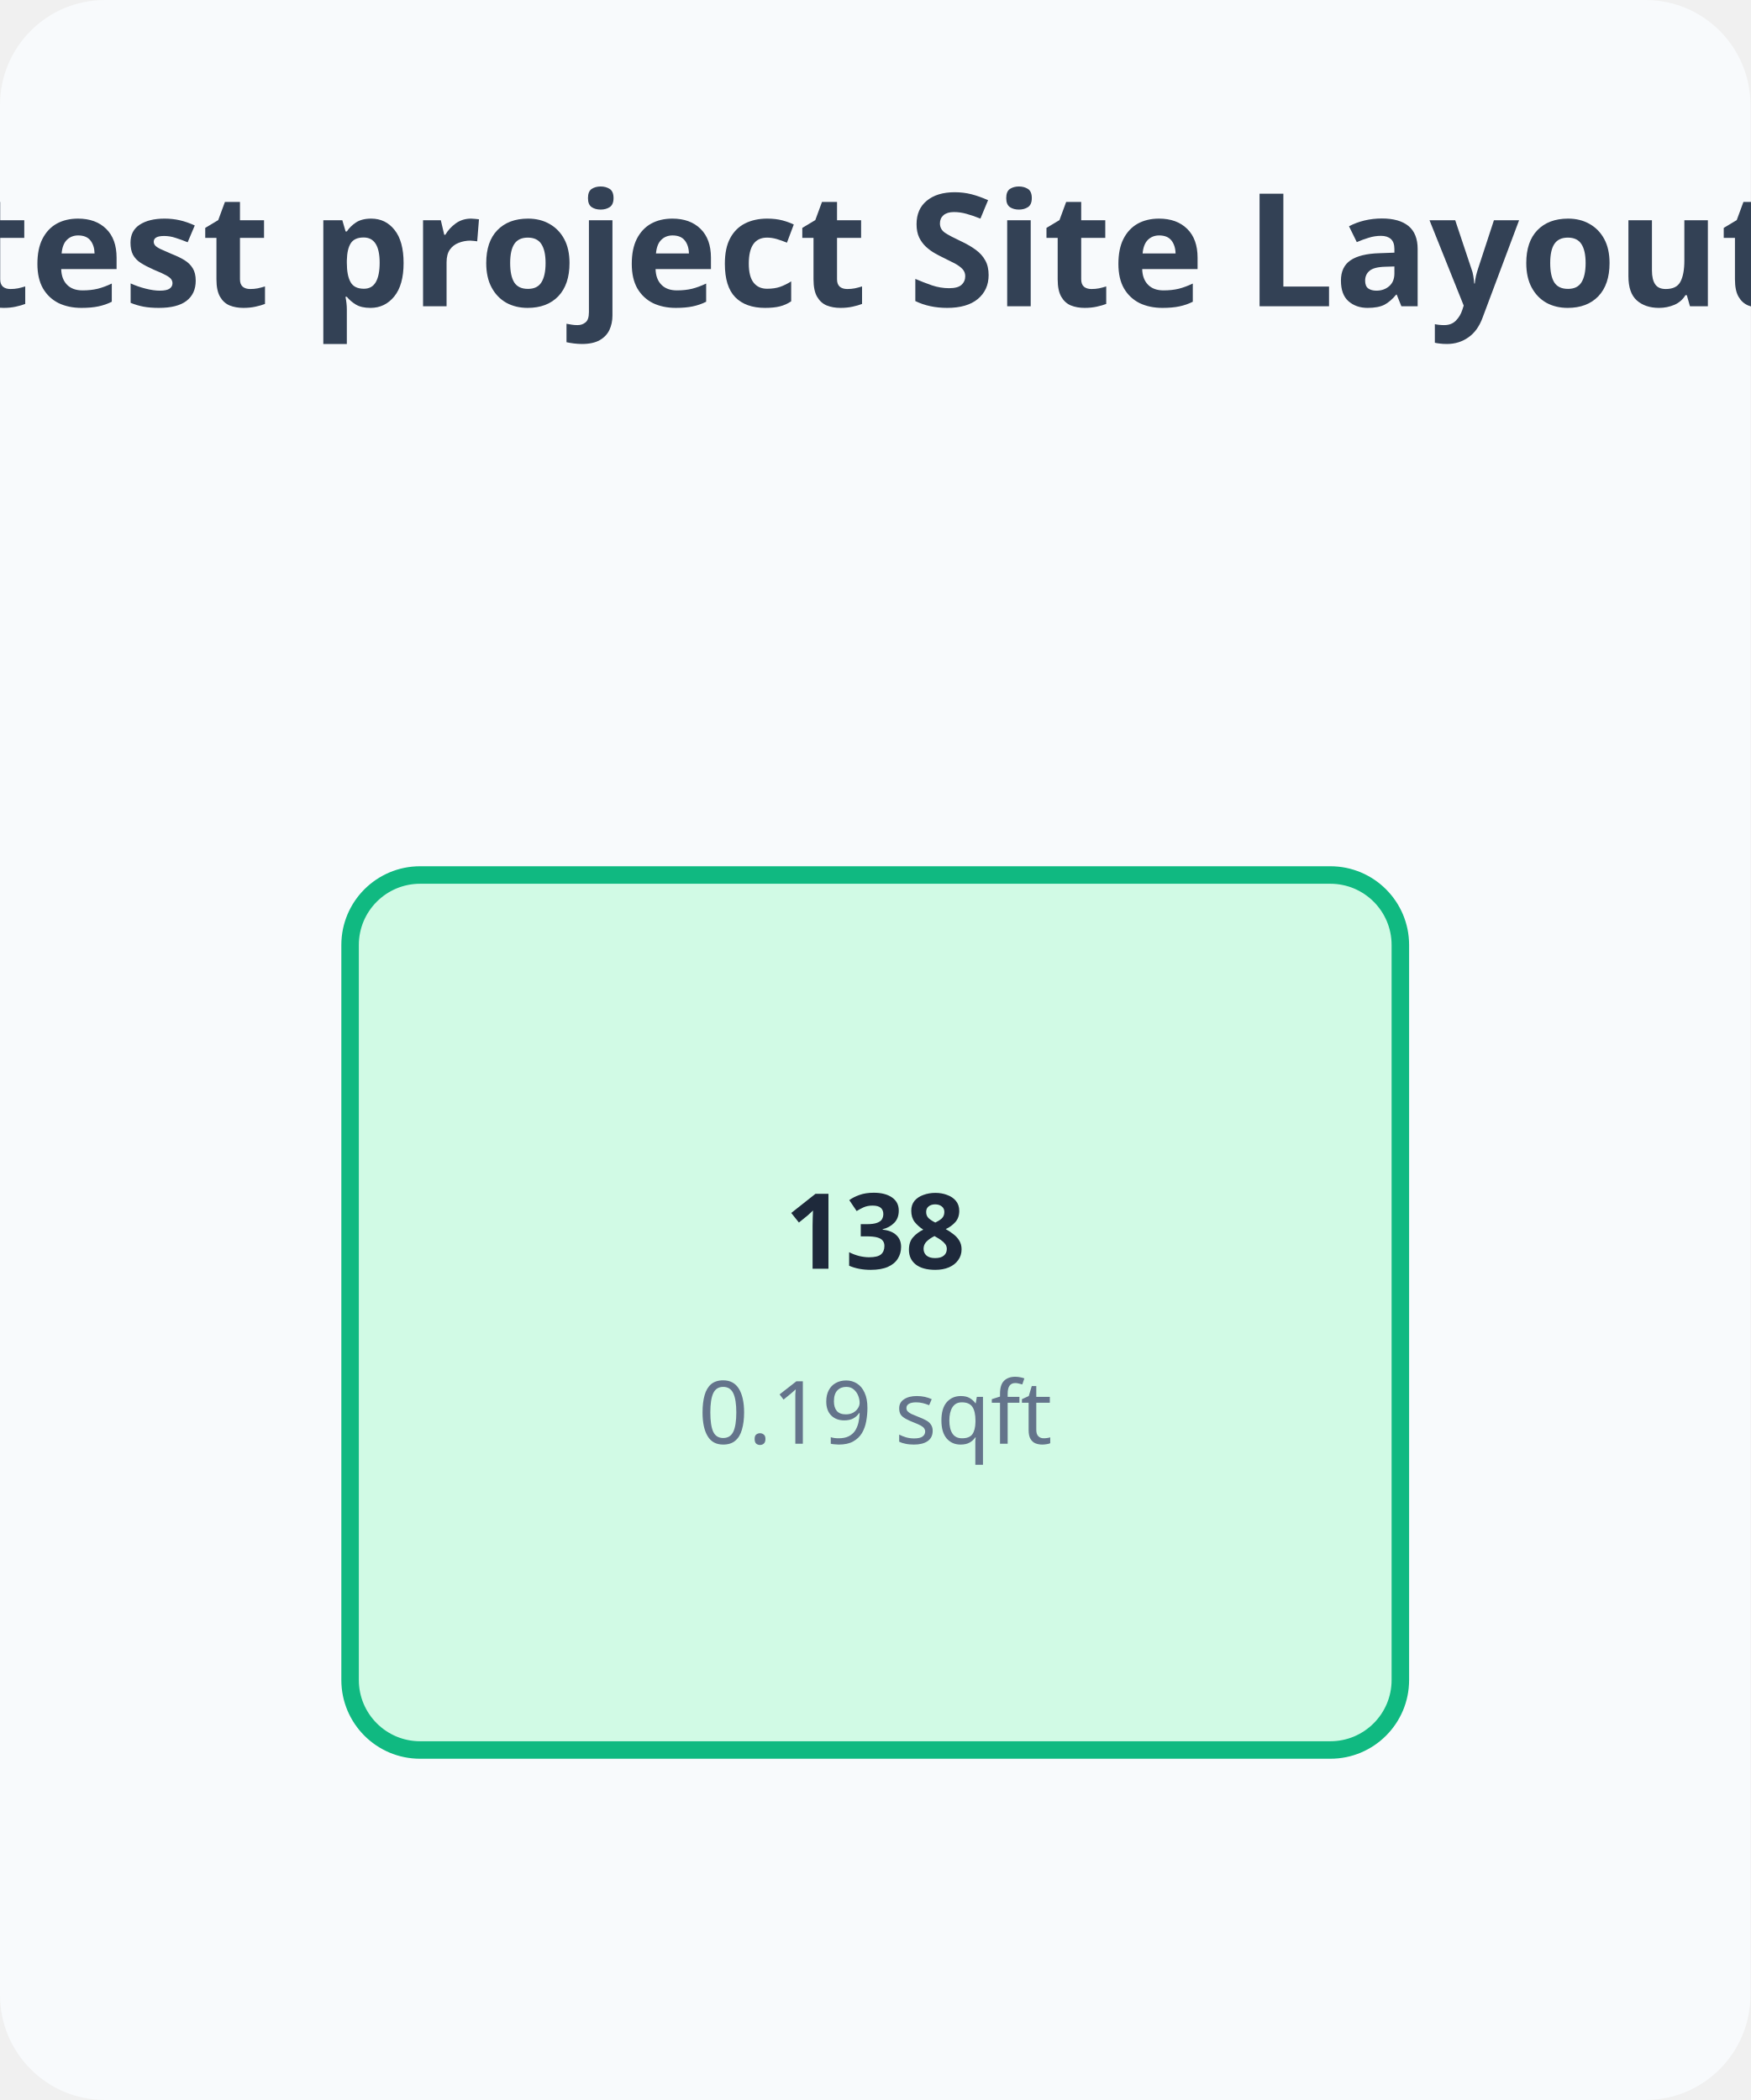
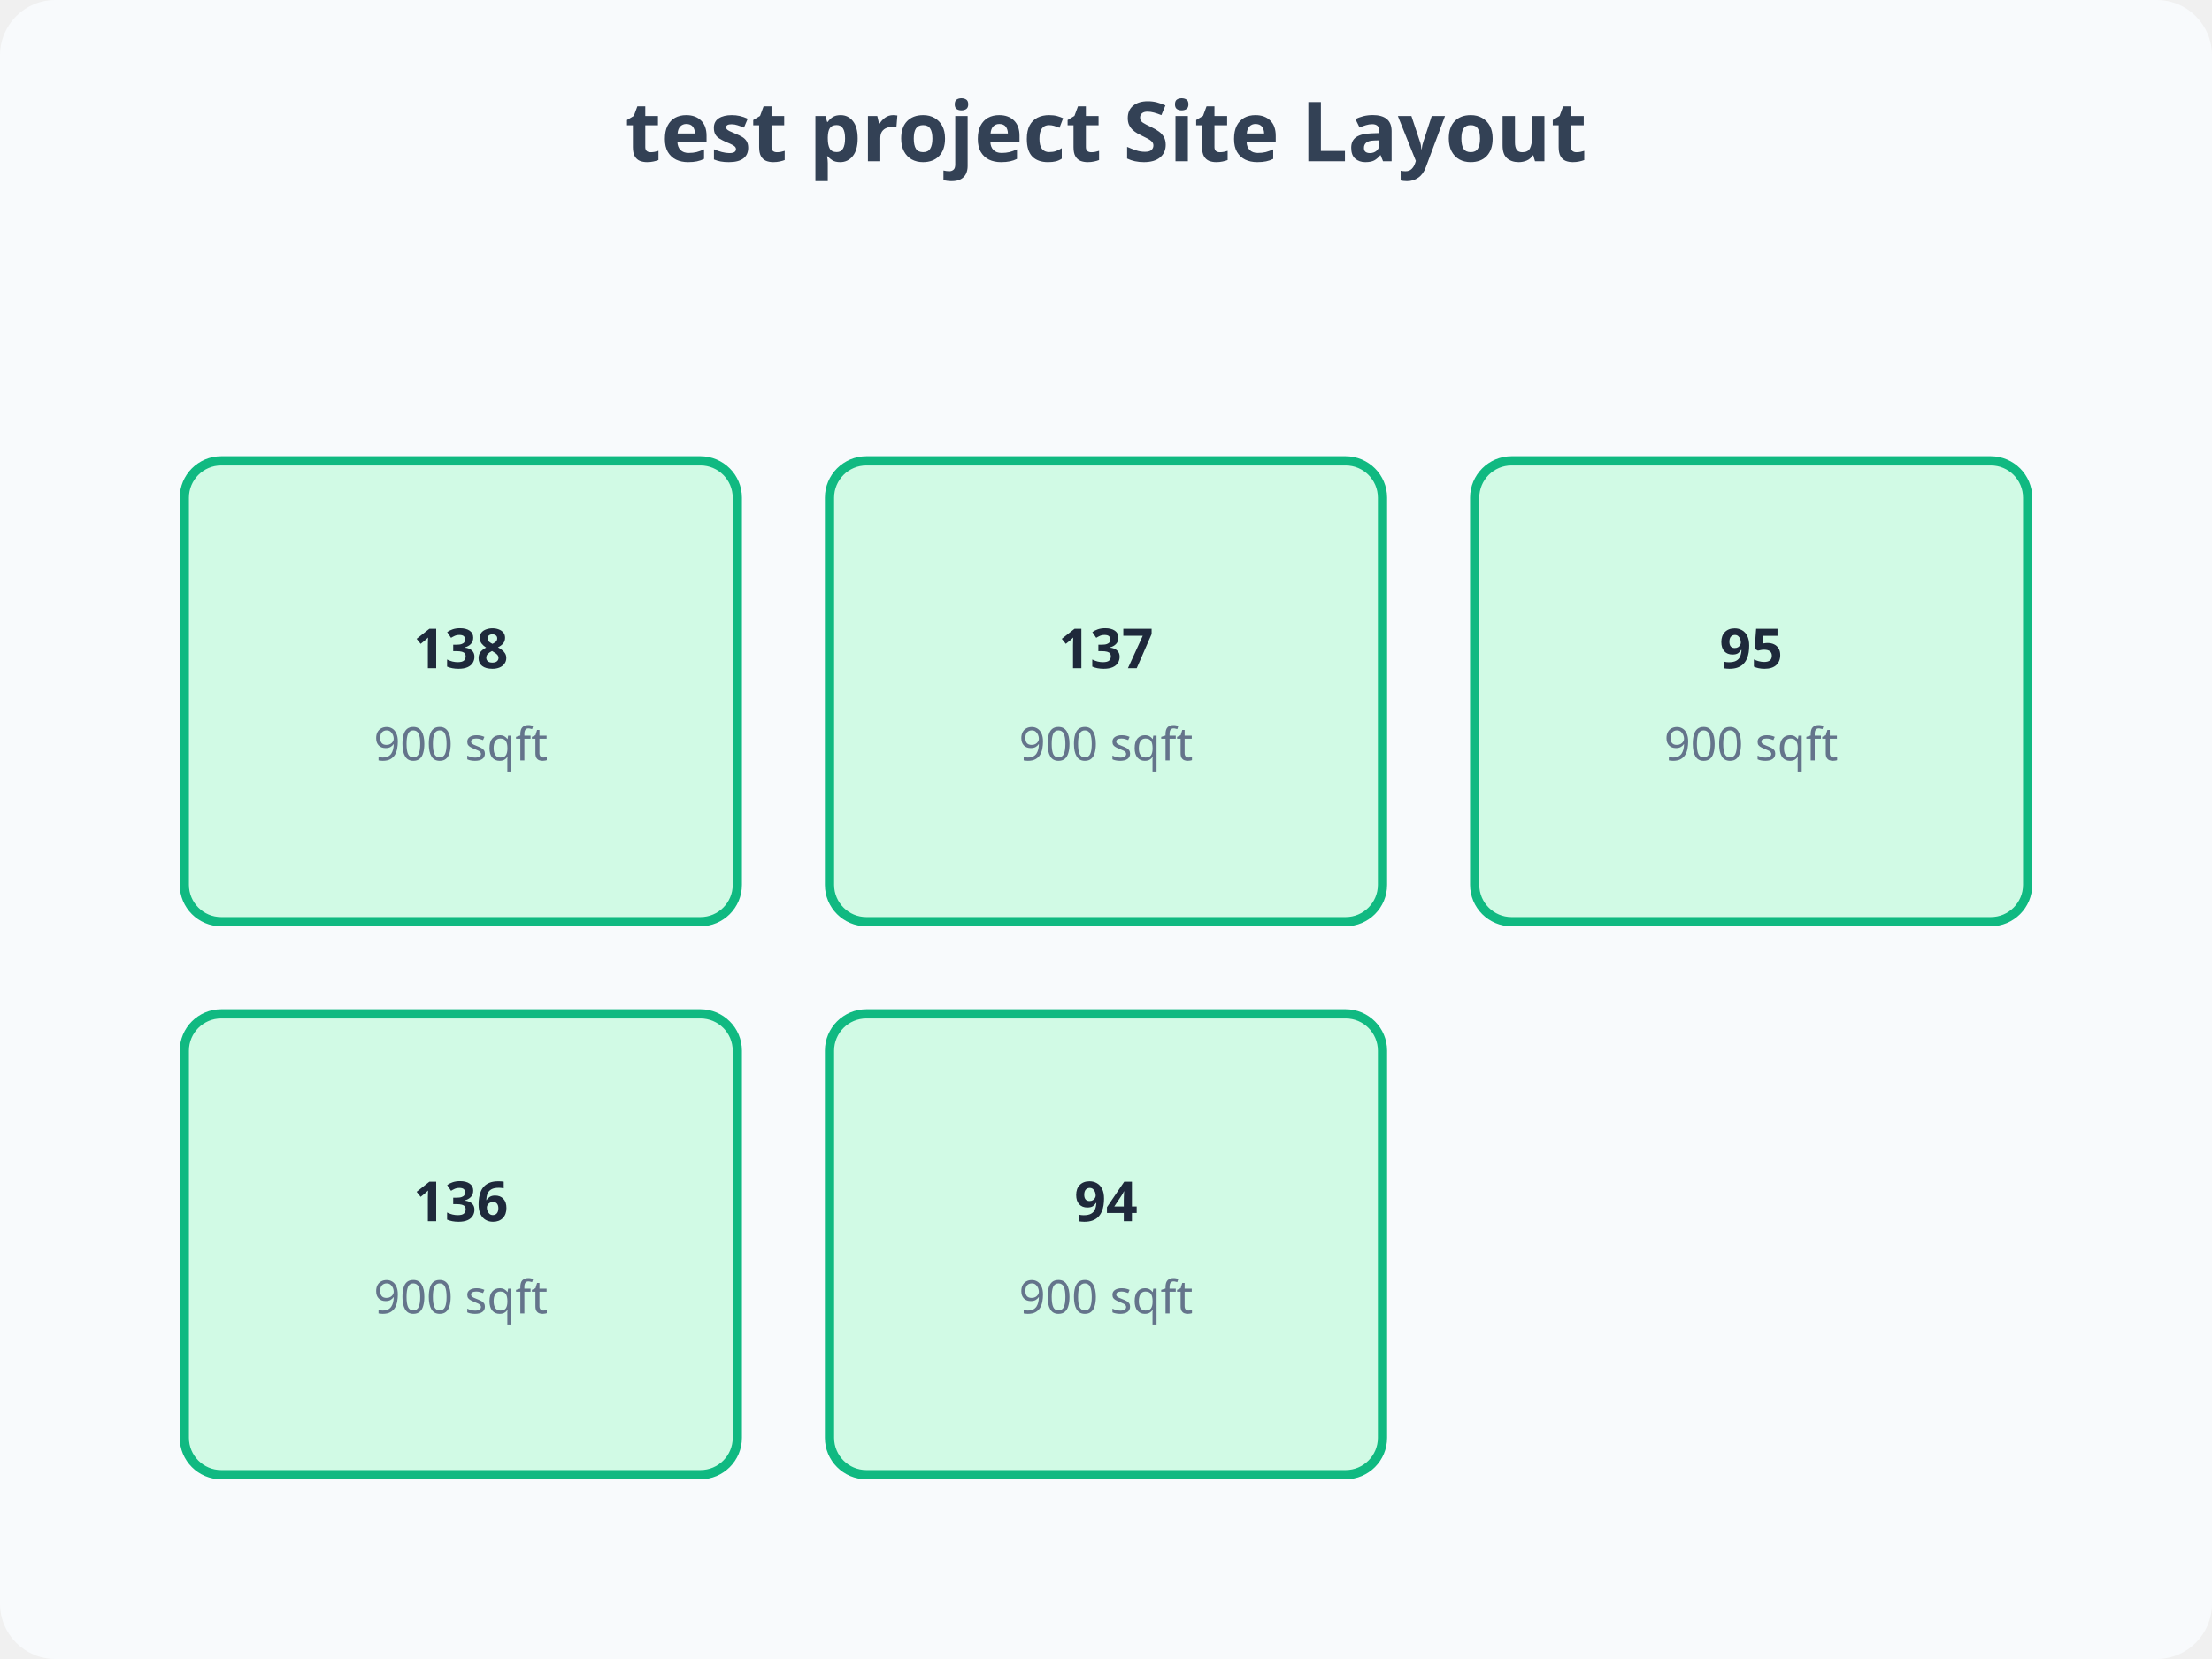
- <svg xmlns="http://www.w3.org/2000/svg" width="200" height="240" viewBox="0 0 200 240">
+ <svg xmlns="http://www.w3.org/2000/svg" width="480" height="360" viewBox="0 0 480 360">
  <defs>
    <style>
      .plot { cursor: pointer; stroke: #fff; stroke-width: 2; transition: filter 0.2s; }
      .plot:hover { filter: brightness(0.9); }
      .plot-text { font-family: sans-serif; font-weight: bold; pointer-events: none; text-anchor: middle; fill: #1e293b; }
      .plot-area { font-family: sans-serif; font-size: 10px; pointer-events: none; text-anchor: middle; fill: #64748b; }
      .available { fill: #d1fae5; stroke: #10b981; }
      .booked { fill: #fef3c7; stroke: #f59e0b; }
      .sold { fill: #fee2e2; stroke: #ef4444; }
    </style>
  </defs>
  <rect width="100%" height="100%" fill="#f8fafc" rx="12" />
-   <text x="100" y="35" text-anchor="middle" style="font-family: sans-serif; font-weight: bold; font-size: 18px; fill: #334155;">test project Site Layout</text>
-   <g class="plot-group" id="plot-group-6a672ff6a10e99c17ed27cd1" data-plot-id="6a672ff6a10e99c17ed27cd1" data-plot-number="138">
+   <text x="240" y="35" text-anchor="middle" style="font-family: sans-serif; font-weight: bold; font-size: 18px; fill: #334155;">test project Site Layout</text>
+   <g class="plot-group" id="plot-group-6a6735af8e7af45af1880dbf" data-plot-id="6a6735af8e7af45af1880dbf" data-plot-number="138">
    <rect id="plot-138" class="plot available" x="40" y="100" width="120" height="100" rx="8" />
    <text x="100" y="145" class="plot-text">138</text>
-     <text x="100" y="165" class="plot-area">0.19 sqft</text>
+     <text x="100" y="165" class="plot-area">900 sqft</text>
+   </g>
+   <g class="plot-group" id="plot-group-6a6735bb8e7af45af1880dd0" data-plot-id="6a6735bb8e7af45af1880dd0" data-plot-number="137">
+     <rect id="plot-137" class="plot available" x="180" y="100" width="120" height="100" rx="8" />
+     <text x="240" y="145" class="plot-text">137</text>
+     <text x="240" y="165" class="plot-area">900 sqft</text>
+   </g>
+   <g class="plot-group" id="plot-group-6a6737328e7af45af1880e70" data-plot-id="6a6737328e7af45af1880e70" data-plot-number="95">
+     <rect id="plot-95" class="plot available" x="320" y="100" width="120" height="100" rx="8" />
+     <text x="380" y="145" class="plot-text">95</text>
+     <text x="380" y="165" class="plot-area">900 sqft</text>
+   </g>
+   <g class="plot-group" id="plot-group-6a6738188e7af45af1880ec4" data-plot-id="6a6738188e7af45af1880ec4" data-plot-number="136">
+     <rect id="plot-136" class="plot available" x="40" y="220" width="120" height="100" rx="8" />
+     <text x="100" y="265" class="plot-text">136</text>
+     <text x="100" y="285" class="plot-area">900 sqft</text>
+   </g>
+   <g class="plot-group" id="plot-group-6a6738628e7af45af1880ef8" data-plot-id="6a6738628e7af45af1880ef8" data-plot-number="94">
+     <rect id="plot-94" class="plot available" x="180" y="220" width="120" height="100" rx="8" />
+     <text x="240" y="265" class="plot-text">94</text>
+     <text x="240" y="285" class="plot-area">900 sqft</text>
  </g>
</svg>
